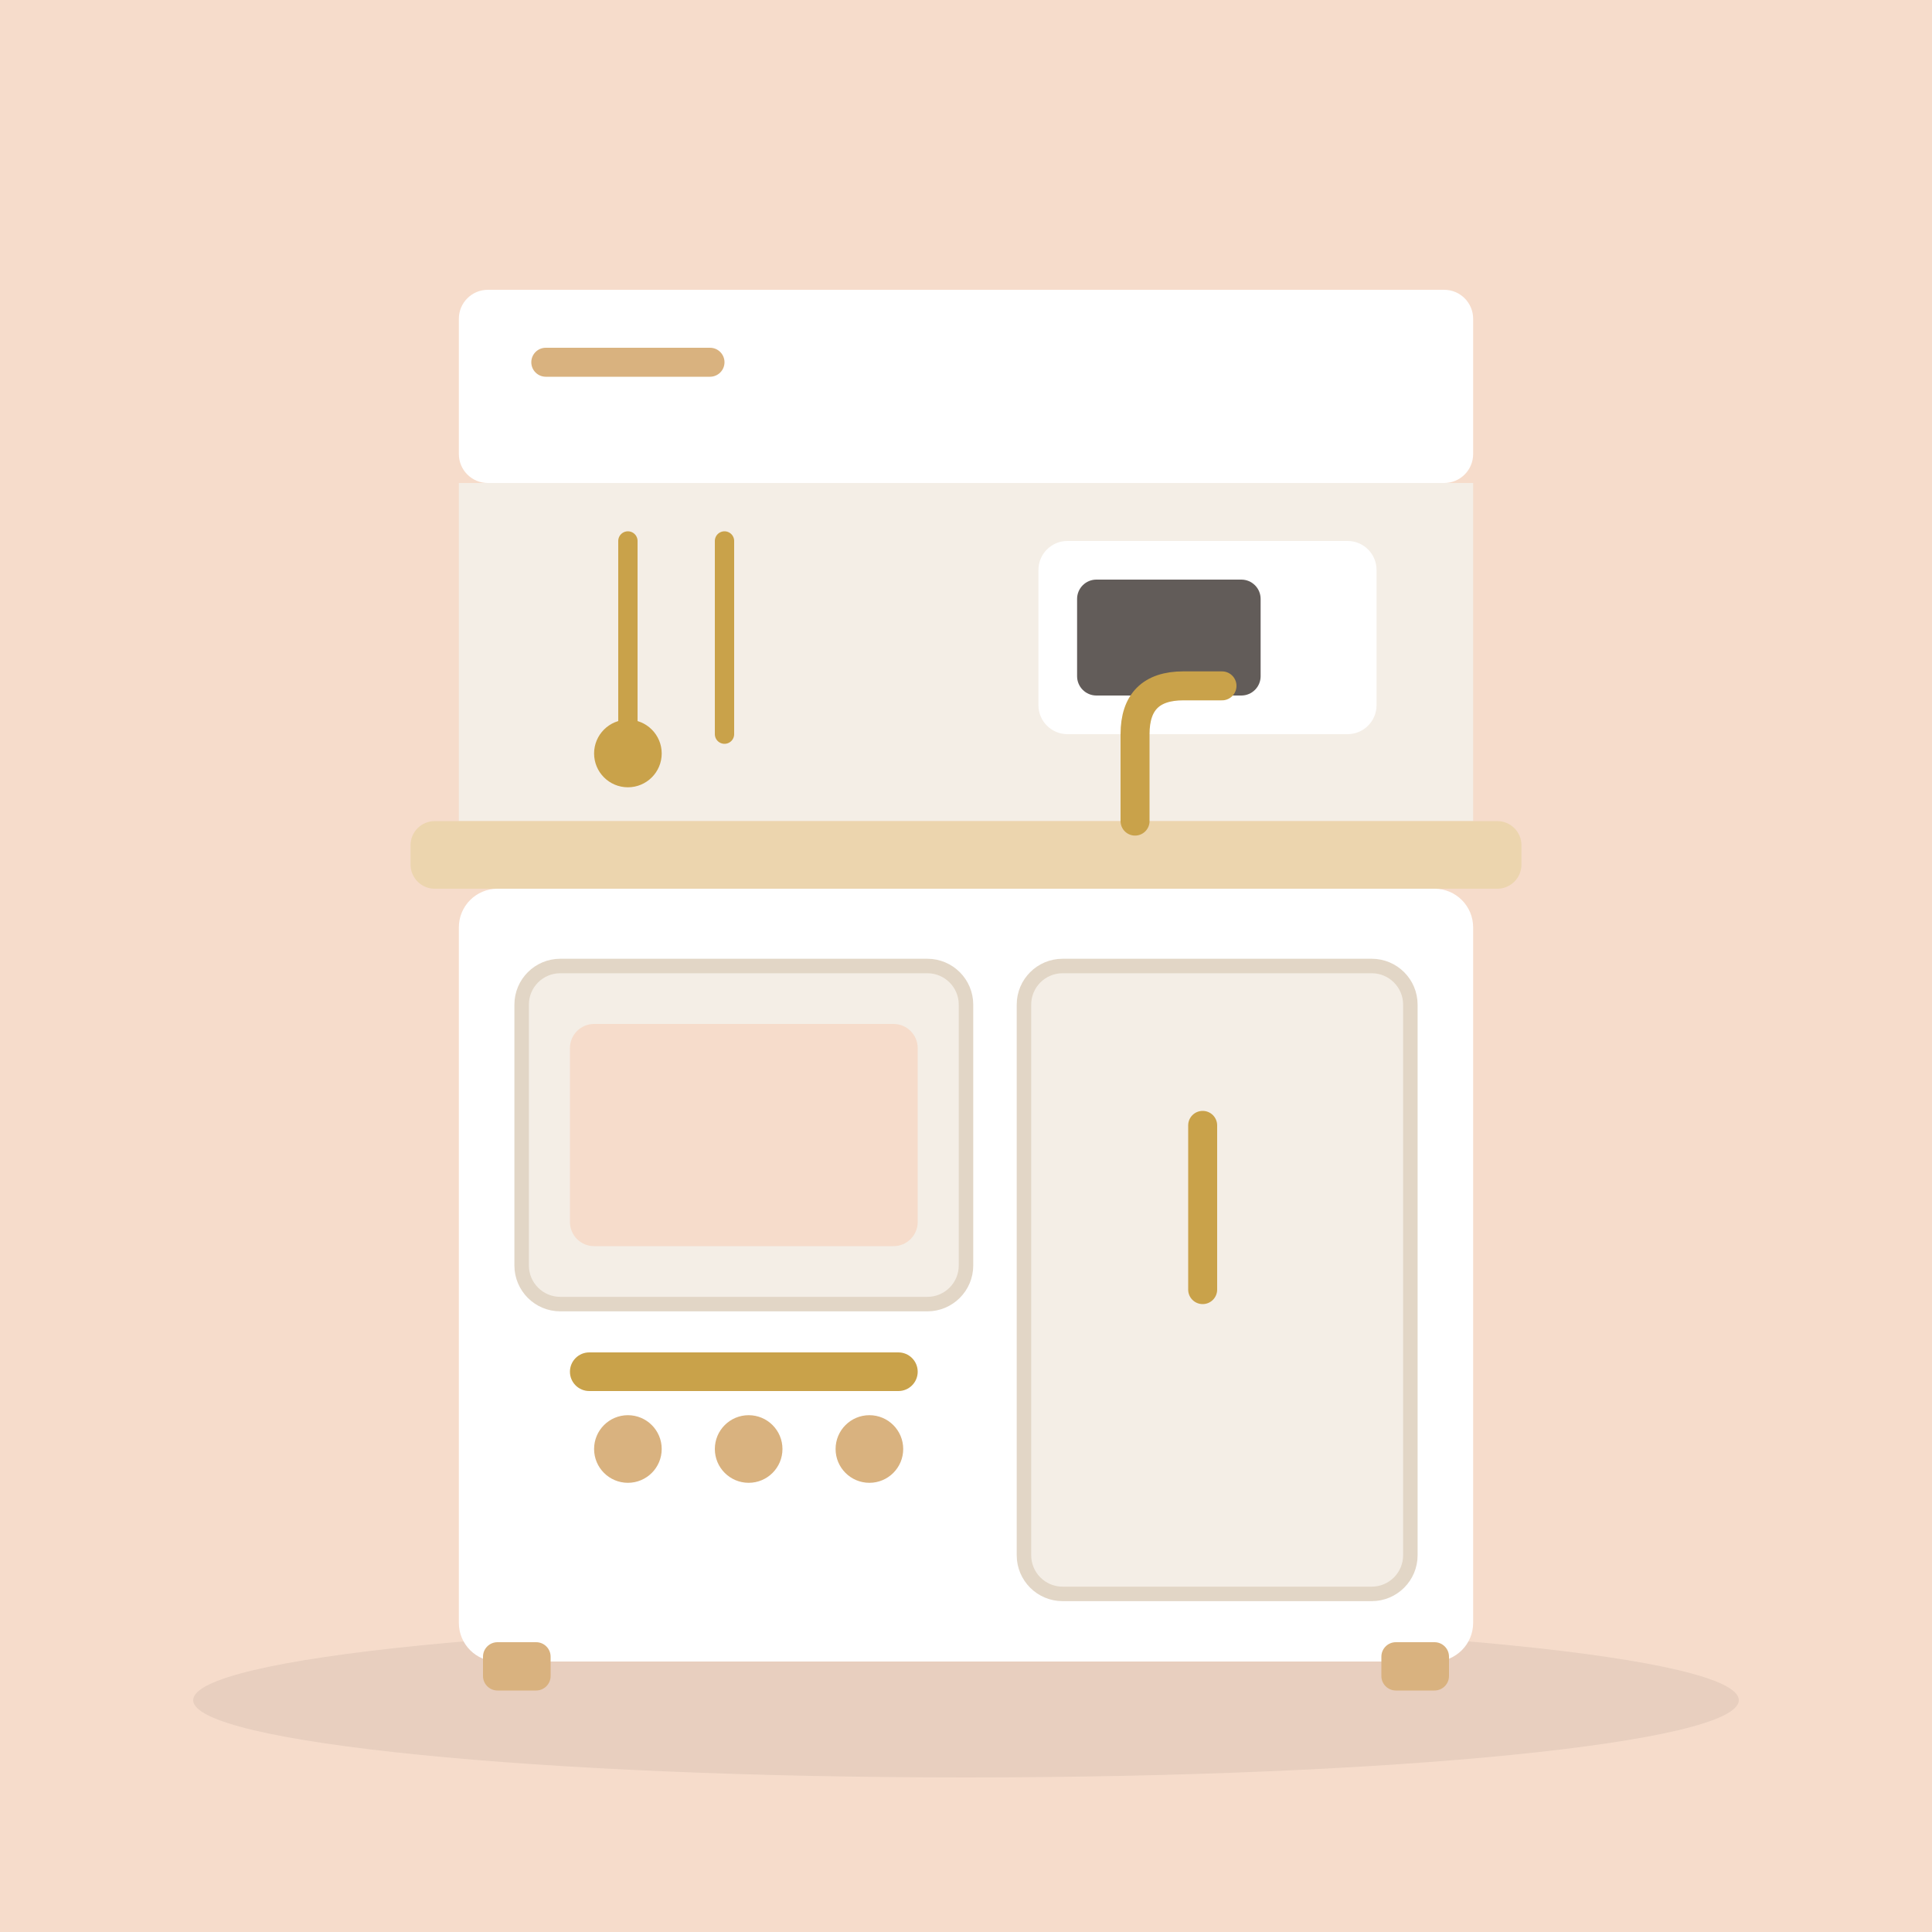
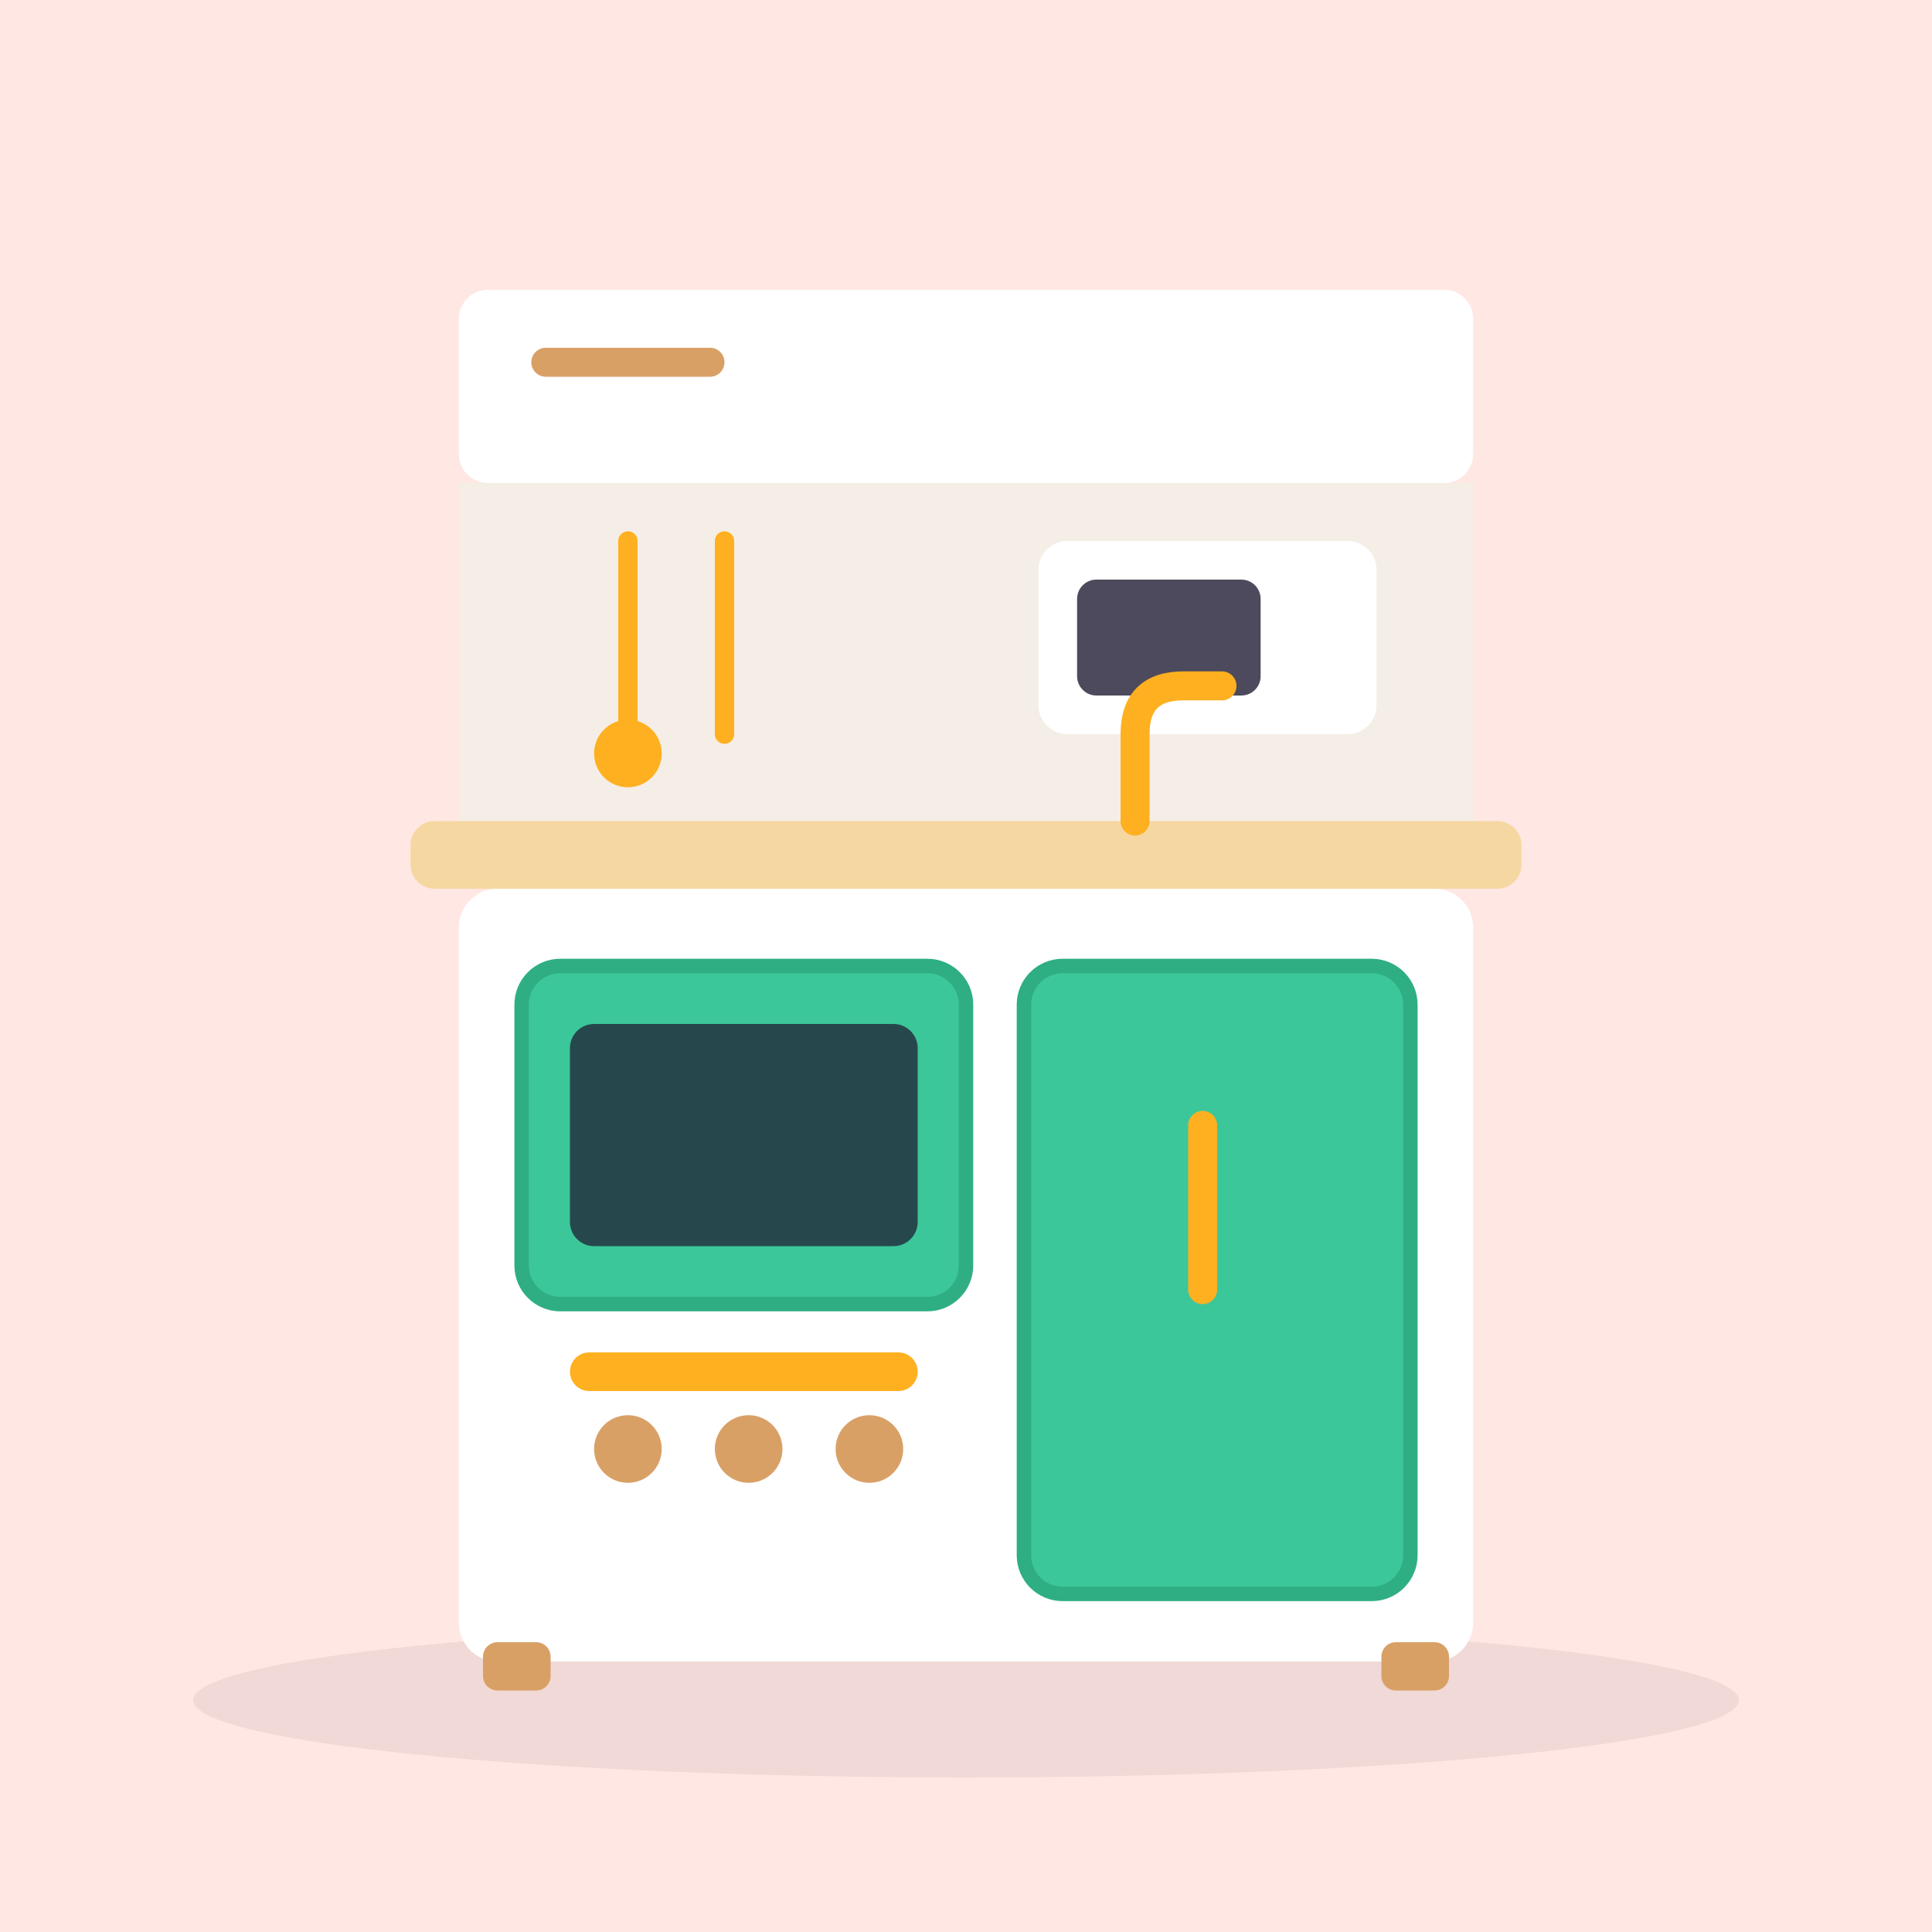
<svg xmlns="http://www.w3.org/2000/svg" viewBox="0 0 400 400">
-   <rect width="400" height="400" fill="#f6dccb" />
+   <rect width="400" height="400" fill="#ffe7e3" />
  <ellipse cx="200" cy="352" rx="160" ry="16" fill="#000" opacity=".06" />
  <rect x="95" y="60" width="210" height="40" rx="6" fill="#fff" />
-   <rect x="110" y="72" width="40" height="6" rx="3" fill="#d9b27f" />
+   <rect x="110" y="72" width="40" height="6" rx="3" fill="#d9a066" />
  <rect x="95" y="100" width="210" height="70" fill="#f4eee6" />
-   <path d="M130 112v40M150 112v40" stroke="#c9a24a" stroke-width="4" stroke-linecap="round" />
-   <circle cx="130" cy="156" r="7" fill="#c9a24a" />
+   <path d="M130 112v40M150 112v40" stroke="#ffb020" stroke-width="4" stroke-linecap="round" />
+   <circle cx="130" cy="156" r="7" fill="#ffb020" />
  <rect x="215" y="112" width="70" height="40" rx="6" fill="#fff" />
-   <rect x="223" y="120" width="38" height="24" rx="4" fill="#3b3330" opacity=".8" />
-   <rect x="85" y="170" width="230" height="14" rx="5" fill="#ecd5ae" />
+   <rect x="223" y="120" width="38" height="24" rx="4" fill="#1f1d33" opacity=".8" />
+   <rect x="85" y="170" width="230" height="14" rx="5" fill="#f5d7a1" />
  <rect x="95" y="184" width="210" height="160" rx="8" fill="#fff" />
-   <rect x="108" y="200" width="92" height="70" rx="8" fill="#f4eee6" stroke="#e2d6c6" stroke-width="3" />
-   <rect x="118" y="212" width="72" height="46" rx="5" fill="#f6dccb" />
-   <rect x="118" y="280" width="72" height="8" rx="4" fill="#c9a24a" />
+   <rect x="108" y="200" width="92" height="70" rx="8" fill="#3cc79a" stroke="#2fae84" stroke-width="3" />
+   <rect x="118" y="212" width="72" height="46" rx="5" fill="#1f1d33" opacity=".75" />
+   <rect x="118" y="280" width="72" height="8" rx="4" fill="#ffb020" />
  <circle cx="118" cy="192" r="0" />
  <circle cx="122" cy="176" r="0" />
-   <rect x="212" y="200" width="80" height="130" rx="8" fill="#f4eee6" stroke="#e2d6c6" stroke-width="3" />
-   <rect x="246" y="230" width="6" height="40" rx="3" fill="#c9a24a" />
-   <path d="M235 170v-18q0-10 10-10h8" stroke="#c9a24a" stroke-width="6" fill="none" stroke-linecap="round" />
+   <rect x="212" y="200" width="80" height="130" rx="8" fill="#3cc79a" stroke="#2fae84" stroke-width="3" />
+   <rect x="246" y="230" width="6" height="40" rx="3" fill="#ffb020" />
+   <path d="M235 170v-18q0-10 10-10h8" stroke="#ffb020" stroke-width="6" fill="none" stroke-linecap="round" />
  <circle cx="120" cy="296" r="0" />
-   <circle cx="130" cy="300" r="7" fill="#d9b27f" />
-   <circle cx="155" cy="300" r="7" fill="#d9b27f" />
-   <circle cx="180" cy="300" r="7" fill="#d9b27f" />
-   <rect x="100" y="340" width="14" height="10" rx="3" fill="#d9b27f" />
-   <rect x="286" y="340" width="14" height="10" rx="3" fill="#d9b27f" />
+   <circle cx="130" cy="300" r="7" fill="#d9a066" />
+   <circle cx="155" cy="300" r="7" fill="#d9a066" />
+   <circle cx="180" cy="300" r="7" fill="#d9a066" />
+   <rect x="100" y="340" width="14" height="10" rx="3" fill="#d9a066" />
+   <rect x="286" y="340" width="14" height="10" rx="3" fill="#d9a066" />
</svg>
